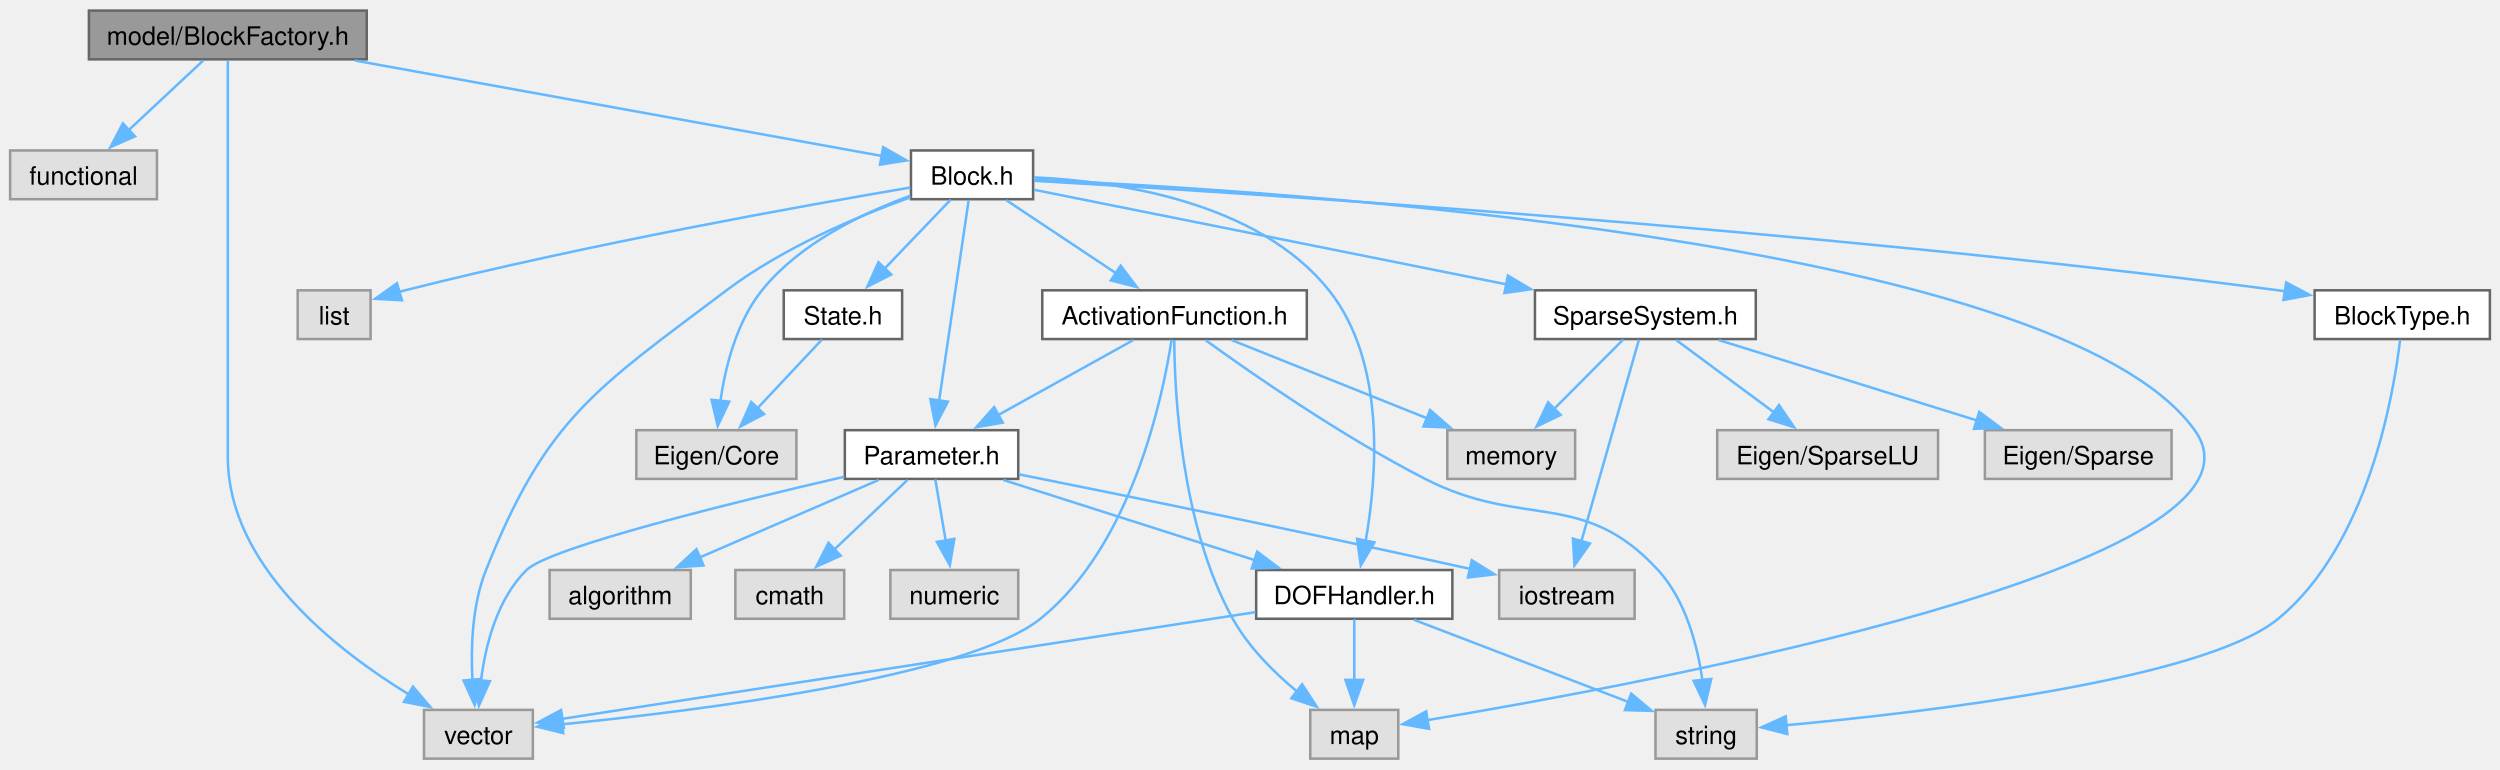
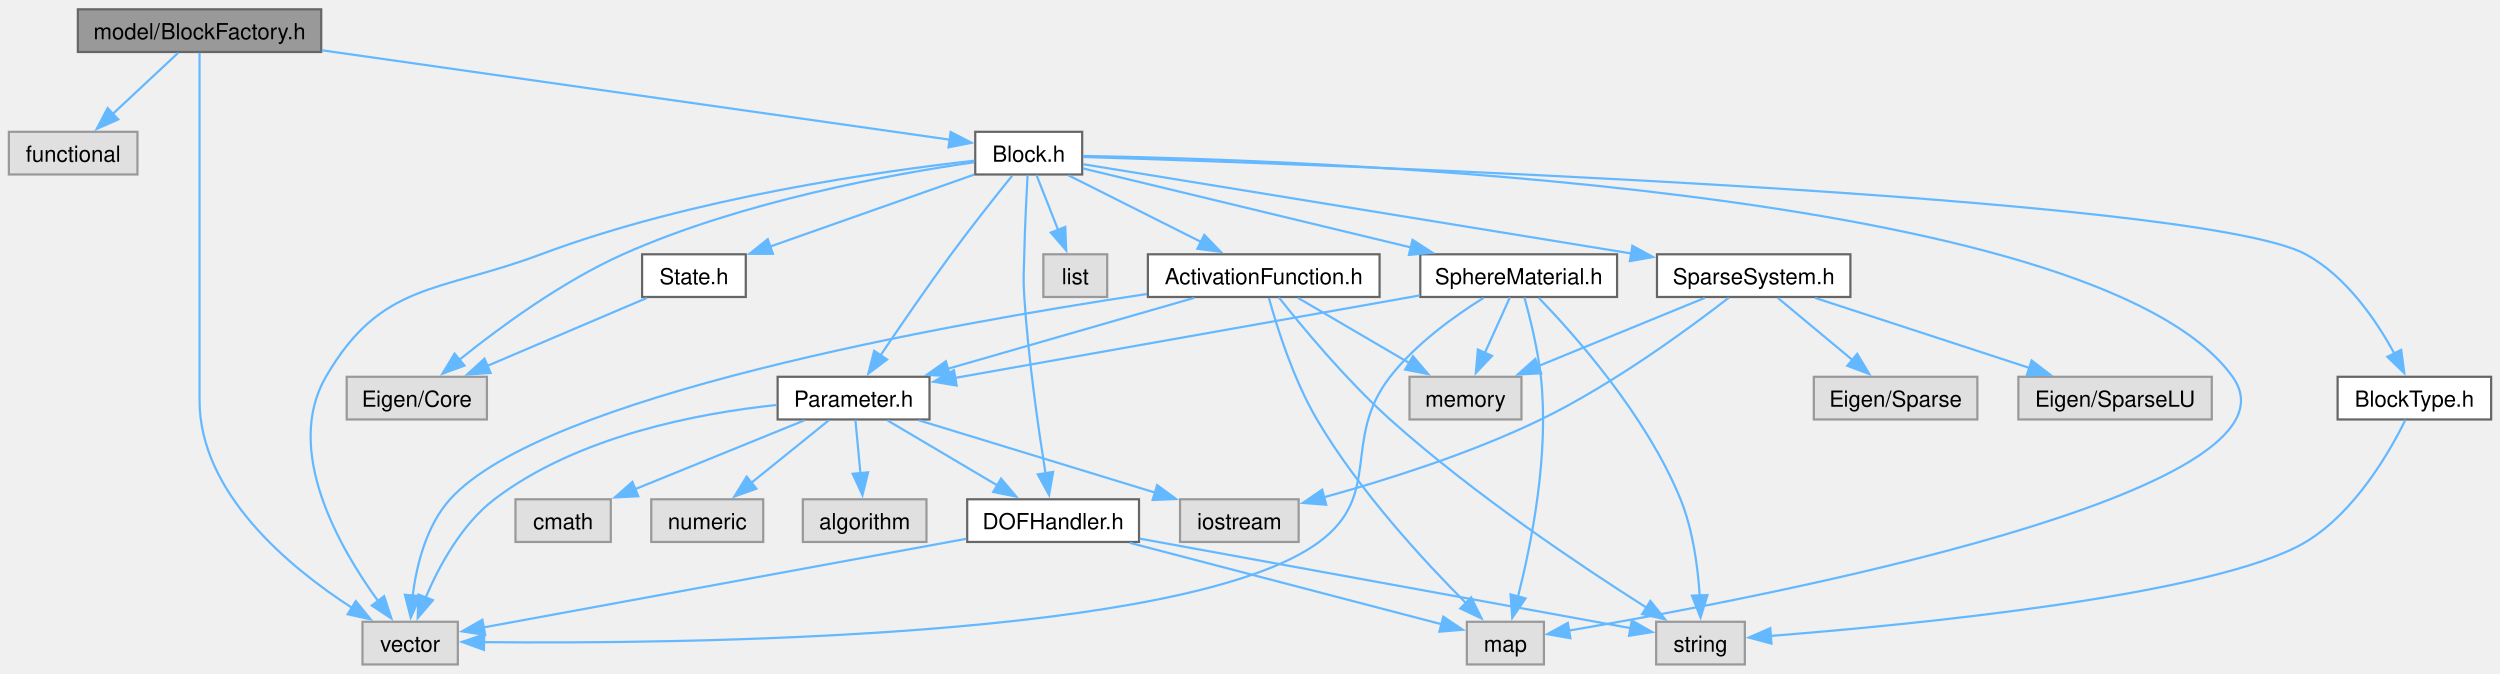
- <svg xmlns="http://www.w3.org/2000/svg" xmlns:xlink="http://www.w3.org/1999/xlink" width="988pt" height="304pt" viewBox="0.00 0.00 987.62 303.50">
+ <svg xmlns="http://www.w3.org/2000/svg" xmlns:xlink="http://www.w3.org/1999/xlink" width="1128pt" height="304pt" viewBox="0.00 0.00 1127.62 303.50">
  <g id="graph0" class="graph" transform="scale(1 1) rotate(0) translate(4 299.5)">
    <g id="Node000001" class="node">
      <g id="a_Node000001">
        <a xlink:title="Define the block factory functional.">
          <polygon fill="#999999" stroke="#666666" points="140.88,-295.5 31.12,-295.5 31.12,-276.25 140.88,-276.25 140.88,-295.5" />
          <text text-anchor="middle" x="86" y="-282" font-family="Helvetica,sans-Serif" font-size="10.00">model/BlockFactory.h</text>
        </a>
      </g>
    </g>
    <g id="Node000002" class="node">
      <g id="a_Node000002">
        <a xlink:title=" ">
          <polygon fill="#e0e0e0" stroke="#999999" points="58,-240.25 0,-240.25 0,-221 58,-221 58,-240.25" />
          <text text-anchor="middle" x="29" y="-226.75" font-family="Helvetica,sans-Serif" font-size="10.00">functional</text>
        </a>
      </g>
    </g>
    <g id="edge1_Node000001_Node000002" class="edge">
      <g id="a_edge1_Node000001_Node000002">
        <a xlink:title=" ">
          <path fill="none" stroke="#63b8ff" d="M76.33,-275.84C68.26,-268.3 56.53,-257.35 46.78,-248.23" />
          <polygon fill="#63b8ff" stroke="#63b8ff" points="49.33,-245.83 39.63,-241.56 44.55,-250.94 49.33,-245.83" />
        </a>
      </g>
    </g>
    <g id="Node000003" class="node">
      <g id="a_Node000003">
        <a xlink:title=" ">
-           <polygon fill="#e0e0e0" stroke="#999999" points="206.5,-19.25 163.5,-19.25 163.5,0 206.5,0 206.5,-19.25" />
-           <text text-anchor="middle" x="185" y="-5.75" font-family="Helvetica,sans-Serif" font-size="10.00">vector</text>
+           <polygon fill="#e0e0e0" stroke="#999999" points="202.5,-19.25 159.5,-19.25 159.5,0 202.5,0 202.5,-19.25" />
+           <text text-anchor="middle" x="181" y="-5.75" font-family="Helvetica,sans-Serif" font-size="10.00">vector</text>
        </a>
      </g>
    </g>
    <g id="edge2_Node000001_Node000003" class="edge">
      <g id="a_edge2_Node000001_Node000003">
        <a xlink:title=" ">
-           <path fill="none" stroke="#63b8ff" d="M86,-275.87C86,-257.28 86,-213.3 86,-176.38 86,-176.38 86,-176.38 86,-119.12 86,-76.47 128.27,-43.23 157.57,-25.32" />
-           <polygon fill="#63b8ff" stroke="#63b8ff" points="159.13,-28.46 165.99,-20.39 155.59,-22.42 159.13,-28.46" />
+           <path fill="none" stroke="#63b8ff" d="M86,-275.87C86,-257.28 86,-213.3 86,-176.38 86,-176.38 86,-176.38 86,-119.12 86,-77.2 126.64,-43.71 154.76,-25.54" />
+           <polygon fill="#63b8ff" stroke="#63b8ff" points="156.49,-28.59 163.16,-20.36 152.82,-22.63 156.49,-28.59" />
        </a>
      </g>
    </g>
    <g id="Node000004" class="node">
      <g id="a_Node000004">
        <a xlink:href="_block_8h.html" target="_top" xlink:title="model::Block source file">
-           <polygon fill="white" stroke="#666666" points="404.12,-240.25 355.88,-240.25 355.88,-221 404.12,-221 404.12,-240.25" />
-           <text text-anchor="middle" x="380" y="-226.75" font-family="Helvetica,sans-Serif" font-size="10.00">Block.h</text>
+           <polygon fill="white" stroke="#666666" points="484.12,-240.25 435.88,-240.25 435.88,-221 484.12,-221 484.12,-240.25" />
+           <text text-anchor="middle" x="460" y="-226.75" font-family="Helvetica,sans-Serif" font-size="10.00">Block.h</text>
        </a>
      </g>
    </g>
    <g id="edge3_Node000001_Node000004" class="edge">
      <g id="a_edge3_Node000001_Node000004">
        <a xlink:title=" ">
-           <path fill="none" stroke="#63b8ff" d="M136.21,-275.78C195.39,-265.06 292.27,-247.52 344.29,-238.09" />
-           <polygon fill="#63b8ff" stroke="#63b8ff" points="344.89,-241.54 354.11,-236.31 343.64,-234.65 344.89,-241.54" />
+           <path fill="none" stroke="#63b8ff" d="M141.18,-277.02C219.04,-265.93 358.91,-246.02 424.38,-236.7" />
+           <polygon fill="#63b8ff" stroke="#63b8ff" points="424.8,-240.17 434.21,-235.3 423.82,-233.24 424.8,-240.17" />
        </a>
      </g>
    </g>
    <g id="edge7_Node000004_Node000003" class="edge">
      <g id="a_edge7_Node000004_Node000003">
        <a xlink:title=" ">
-           <path fill="none" stroke="#63b8ff" d="M355.71,-221.77C335.08,-214.35 305.35,-201.85 283,-185 231.28,-146.01 211.93,-134.68 188,-74.5 182.52,-60.73 181.94,-43.95 182.64,-31.05" />
-           <polygon fill="#63b8ff" stroke="#63b8ff" points="186.12,-31.46 183.5,-21.19 179.14,-30.85 186.12,-31.46" />
+           <path fill="none" stroke="#63b8ff" d="M435.54,-227.23C394.17,-222.61 308.23,-210.6 240,-185 193.55,-167.57 167.93,-172.64 143,-129.75 123.81,-96.74 148.93,-52.86 166.52,-28.63" />
+           <polygon fill="#63b8ff" stroke="#63b8ff" points="169.26,-30.81 172.54,-20.74 163.69,-26.57 169.26,-30.81" />
        </a>
      </g>
    </g>
    <g id="Node000005" class="node">
      <g id="a_Node000005">
        <a xlink:title=" ">
-           <polygon fill="#e0e0e0" stroke="#999999" points="310.62,-129.75 247.38,-129.75 247.38,-110.5 310.62,-110.5 310.62,-129.75" />
-           <text text-anchor="middle" x="279" y="-116.25" font-family="Helvetica,sans-Serif" font-size="10.00">Eigen/Core</text>
+           <polygon fill="#e0e0e0" stroke="#999999" points="215.62,-129.75 152.38,-129.75 152.38,-110.5 215.62,-110.5 215.62,-129.75" />
+           <text text-anchor="middle" x="184" y="-116.25" font-family="Helvetica,sans-Serif" font-size="10.00">Eigen/Core</text>
        </a>
      </g>
    </g>
    <g id="edge4_Node000004_Node000005" class="edge">
      <g id="a_edge4_Node000004_Node000005">
        <a xlink:title=" ">
-           <path fill="none" stroke="#63b8ff" d="M355.48,-222.31C336.84,-215.53 311.95,-203.63 297,-185 286.95,-172.48 282.51,-154.66 280.55,-141.03" />
-           <polygon fill="#63b8ff" stroke="#63b8ff" points="284.07,-141.02 279.52,-131.46 277.11,-141.77 284.07,-141.02" />
+           <path fill="none" stroke="#63b8ff" d="M435.4,-226.51C399.38,-221.33 330.74,-209.03 277,-185 249.39,-172.65 221.25,-151.96 203.27,-137.49" />
+           <polygon fill="#63b8ff" stroke="#63b8ff" points="205.5,-134.79 195.56,-131.14 201.05,-140.2 205.5,-134.79" />
        </a>
      </g>
    </g>
    <g id="Node000006" class="node">
      <g id="a_Node000006">
        <a xlink:title=" ">
-           <polygon fill="#e0e0e0" stroke="#999999" points="142.4,-185 113.6,-185 113.6,-165.75 142.4,-165.75 142.4,-185" />
-           <text text-anchor="middle" x="128" y="-171.5" font-family="Helvetica,sans-Serif" font-size="10.00">list</text>
+           <polygon fill="#e0e0e0" stroke="#999999" points="495.4,-185 466.6,-185 466.6,-165.75 495.4,-165.75 495.4,-185" />
+           <text text-anchor="middle" x="481" y="-171.5" font-family="Helvetica,sans-Serif" font-size="10.00">list</text>
        </a>
      </g>
    </g>
    <g id="edge5_Node000004_Node000006" class="edge">
      <g id="a_edge5_Node000004_Node000006">
        <a xlink:title=" ">
-           <path fill="none" stroke="#63b8ff" d="M355.62,-225.61C314.27,-218.61 227.89,-203.18 156,-185 155.19,-184.79 154.36,-184.58 153.53,-184.36" />
-           <polygon fill="#63b8ff" stroke="#63b8ff" points="154.78,-181.07 144.2,-181.65 152.82,-187.8 154.78,-181.07" />
+           <path fill="none" stroke="#63b8ff" d="M463.47,-220.83C466.13,-214.09 469.9,-204.52 473.26,-195.99" />
+           <polygon fill="#63b8ff" stroke="#63b8ff" points="476.49,-197.35 476.9,-186.77 469.98,-194.79 476.49,-197.35" />
        </a>
      </g>
    </g>
    <g id="Node000007" class="node">
      <g id="a_Node000007">
        <a xlink:title=" ">
-           <polygon fill="#e0e0e0" stroke="#999999" points="548.38,-19.25 513.62,-19.25 513.62,0 548.38,0 548.38,-19.25" />
-           <text text-anchor="middle" x="531" y="-5.75" font-family="Helvetica,sans-Serif" font-size="10.00">map</text>
+           <polygon fill="#e0e0e0" stroke="#999999" points="692.38,-19.25 657.62,-19.25 657.62,0 692.38,0 692.38,-19.25" />
+           <text text-anchor="middle" x="675" y="-5.75" font-family="Helvetica,sans-Serif" font-size="10.00">map</text>
        </a>
      </g>
    </g>
    <g id="edge6_Node000004_Node000007" class="edge">
      <g id="a_edge6_Node000004_Node000007">
        <a xlink:title=" ">
-           <path fill="none" stroke="#63b8ff" d="M404.54,-228.71C495.15,-224.77 808.42,-205.73 863,-129.75 900.96,-76.91 647.13,-29.71 559.78,-15.2" />
-           <polygon fill="#63b8ff" stroke="#63b8ff" points="560.54,-11.77 550.1,-13.61 559.41,-18.68 560.54,-11.77" />
+           <path fill="none" stroke="#63b8ff" d="M484.54,-229.36C582.27,-227.69 941.36,-215.73 1003,-129.75 1040.47,-77.49 790.25,-29.99 703.7,-15.29" />
+           <polygon fill="#63b8ff" stroke="#63b8ff" points="704.33,-11.84 693.89,-13.65 703.18,-18.75 704.33,-11.84" />
        </a>
      </g>
    </g>
    <g id="Node000008" class="node">
      <g id="a_Node000008">
        <a xlink:href="_activation_function_8h.html" target="_top" xlink:title="Activation function classes for cardiac chamber models.">
-           <polygon fill="white" stroke="#666666" points="512.25,-185 407.75,-185 407.75,-165.75 512.25,-165.75 512.25,-185" />
-           <text text-anchor="middle" x="460" y="-171.5" font-family="Helvetica,sans-Serif" font-size="10.00">ActivationFunction.h</text>
+           <polygon fill="white" stroke="#666666" points="618.25,-185 513.75,-185 513.75,-165.75 618.25,-165.75 618.25,-185" />
+           <text text-anchor="middle" x="566" y="-171.5" font-family="Helvetica,sans-Serif" font-size="10.00">ActivationFunction.h</text>
        </a>
      </g>
    </g>
    <g id="edge8_Node000004_Node000008" class="edge">
      <g id="a_edge8_Node000004_Node000008">
        <a xlink:title=" ">
-           <path fill="none" stroke="#63b8ff" d="M393.57,-220.59C405.41,-212.71 422.84,-201.11 436.87,-191.77" />
-           <polygon fill="#63b8ff" stroke="#63b8ff" points="438.72,-194.75 445.1,-186.29 434.84,-188.92 438.72,-194.75" />
+           <path fill="none" stroke="#63b8ff" d="M477.98,-220.59C494.35,-212.37 518.79,-200.09 537.76,-190.56" />
+           <polygon fill="#63b8ff" stroke="#63b8ff" points="539.21,-193.75 546.58,-186.13 536.07,-187.49 539.21,-193.75" />
        </a>
      </g>
    </g>
    <g id="Node000011" class="node">
      <g id="a_Node000011">
        <a xlink:href="_parameter_8h.html" target="_top" xlink:title="model::Parameter source file">
-           <polygon fill="white" stroke="#666666" points="398.25,-129.75 329.75,-129.75 329.75,-110.5 398.25,-110.5 398.25,-129.75" />
-           <text text-anchor="middle" x="364" y="-116.25" font-family="Helvetica,sans-Serif" font-size="10.00">Parameter.h</text>
-         </a>
-       </g>
-     </g>
-     <g id="edge26_Node000004_Node000011" class="edge">
-       <g id="a_edge26_Node000004_Node000011">
-         <a xlink:title=" ">
-           <path fill="none" stroke="#63b8ff" d="M378.69,-220.75C376.15,-203.5 370.48,-165.08 366.98,-141.31" />
-           <polygon fill="#63b8ff" stroke="#63b8ff" points="370.47,-141.01 365.55,-131.62 363.54,-142.03 370.47,-141.01" />
+           <polygon fill="white" stroke="#666666" points="415.25,-129.75 346.75,-129.75 346.75,-110.5 415.25,-110.5 415.25,-129.75" />
+           <text text-anchor="middle" x="381" y="-116.25" font-family="Helvetica,sans-Serif" font-size="10.00">Parameter.h</text>
+         </a>
+       </g>
+     </g>
+     <g id="edge32_Node000004_Node000011" class="edge">
+       <g id="a_edge32_Node000004_Node000011">
+         <a xlink:title=" ">
+           <path fill="none" stroke="#63b8ff" d="M452.59,-220.52C445.39,-211.59 434.22,-197.53 425,-185 413.91,-169.91 401.88,-152.37 393.21,-139.49" />
+           <polygon fill="#63b8ff" stroke="#63b8ff" points="396.12,-137.55 387.65,-131.18 390.3,-141.44 396.12,-137.55" />
        </a>
      </g>
    </g>
    <g id="Node000016" class="node">
      <g id="a_Node000016">
        <a xlink:href="_d_o_f_handler_8h.html" target="_top" xlink:title="model::DOFHandler source file">
-           <polygon fill="white" stroke="#666666" points="569.75,-74.5 492.25,-74.5 492.25,-55.25 569.75,-55.25 569.75,-74.5" />
-           <text text-anchor="middle" x="531" y="-61" font-family="Helvetica,sans-Serif" font-size="10.00">DOFHandler.h</text>
-         </a>
-       </g>
-     </g>
-     <g id="edge25_Node000004_Node000016" class="edge">
-       <g id="a_edge25_Node000004_Node000016">
-         <a xlink:title=" ">
-           <path fill="none" stroke="#63b8ff" d="M404.44,-229.62C436.73,-228.16 492.8,-220.31 521,-185 543.6,-156.71 540.04,-111.66 535.48,-85.83" />
-           <polygon fill="#63b8ff" stroke="#63b8ff" points="538.97,-85.44 533.57,-76.33 532.11,-86.82 538.97,-85.44" />
+           <polygon fill="white" stroke="#666666" points="509.75,-74.5 432.25,-74.5 432.25,-55.25 509.75,-55.25 509.75,-74.5" />
+           <text text-anchor="middle" x="471" y="-61" font-family="Helvetica,sans-Serif" font-size="10.00">DOFHandler.h</text>
+         </a>
+       </g>
+     </g>
+     <g id="edge31_Node000004_Node000016" class="edge">
+       <g id="a_edge31_Node000004_Node000016">
+         <a xlink:title=" ">
+           <path fill="none" stroke="#63b8ff" d="M459.48,-220.74C458.99,-211.74 458.28,-197.41 458,-185 457.81,-176.45 457.45,-174.29 458,-165.75 459.8,-137.99 464.38,-106.17 467.59,-86.05" />
+           <polygon fill="#63b8ff" stroke="#63b8ff" points="471.01,-86.85 469.18,-76.42 464.1,-85.72 471.01,-86.85" />
        </a>
      </g>
    </g>
    <g id="Node000017" class="node">
      <g id="a_Node000017">
        <a xlink:href="_block_type_8h.html" target="_top" xlink:title="Specifies the types of blocks and their parameters.">
-           <polygon fill="white" stroke="#666666" points="979.62,-185 910.38,-185 910.38,-165.75 979.62,-165.75 979.62,-185" />
-           <text text-anchor="middle" x="945" y="-171.5" font-family="Helvetica,sans-Serif" font-size="10.00">BlockType.h</text>
+           <polygon fill="white" stroke="#666666" points="1119.62,-129.75 1050.38,-129.75 1050.38,-110.5 1119.62,-110.5 1119.62,-129.75" />
+           <text text-anchor="middle" x="1085" y="-116.25" font-family="Helvetica,sans-Serif" font-size="10.00">BlockType.h</text>
        </a>
      </g>
    </g>
    <g id="edge23_Node000004_Node000017" class="edge">
      <g id="a_edge23_Node000004_Node000017">
        <a xlink:title=" ">
-           <path fill="none" stroke="#63b8ff" d="M404.52,-228.27C478.79,-224.01 707.66,-209.67 896,-185 896.99,-184.87 898,-184.73 899.01,-184.59" />
-           <polygon fill="#63b8ff" stroke="#63b8ff" points="899.14,-188.11 908.5,-183.15 898.08,-181.19 899.14,-188.11" />
+           <path fill="none" stroke="#63b8ff" d="M484.49,-228.9C588.05,-225.67 986.95,-211.59 1036,-185 1054.21,-175.13 1067.76,-155.27 1075.94,-140.31" />
+           <polygon fill="#63b8ff" stroke="#63b8ff" points="1079.05,-141.91 1080.45,-131.41 1072.81,-138.75 1079.05,-141.91" />
        </a>
      </g>
    </g>
    <g id="Node000018" class="node">
      <g id="a_Node000018">
+         <a xlink:href="_sphere_material_8h.html" target="_top" xlink:title="Material models for the ChamberSphere block.">
+           <polygon fill="white" stroke="#666666" points="725.38,-185 636.62,-185 636.62,-165.75 725.38,-165.75 725.38,-185" />
+           <text text-anchor="middle" x="681" y="-171.5" font-family="Helvetica,sans-Serif" font-size="10.00">SphereMaterial.h</text>
+         </a>
+       </g>
+     </g>
+     <g id="edge25_Node000004_Node000018" class="edge">
+       <g id="a_edge25_Node000004_Node000018">
+         <a xlink:title=" ">
+           <path fill="none" stroke="#63b8ff" d="M484.5,-223.72C520.03,-215.16 586.62,-199.12 632.36,-188.1" />
+           <polygon fill="#63b8ff" stroke="#63b8ff" points="633.13,-191.51 642.03,-185.76 631.49,-184.7 633.13,-191.51" />
+         </a>
+       </g>
+     </g>
+     <g id="Node000019" class="node">
+       <g id="a_Node000019">
        <a xlink:href="_sparse_system_8h.html" target="_top" xlink:title="SparseSystem source file.">
-           <polygon fill="white" stroke="#666666" points="689.62,-185 602.38,-185 602.38,-165.75 689.62,-165.75 689.62,-185" />
-           <text text-anchor="middle" x="646" y="-171.5" font-family="Helvetica,sans-Serif" font-size="10.00">SparseSystem.h</text>
-         </a>
-       </g>
-     </g>
-     <g id="edge27_Node000004_Node000018" class="edge">
-       <g id="a_edge27_Node000004_Node000018">
-         <a xlink:title=" ">
-           <path fill="none" stroke="#63b8ff" d="M404.55,-224.71C446.75,-216.26 534.03,-198.79 591.27,-187.33" />
-           <polygon fill="#63b8ff" stroke="#63b8ff" points="591.7,-190.82 600.81,-185.42 590.32,-183.95 591.7,-190.82" />
+           <polygon fill="white" stroke="#666666" points="830.62,-185 743.38,-185 743.38,-165.75 830.62,-165.75 830.62,-185" />
+           <text text-anchor="middle" x="787" y="-171.5" font-family="Helvetica,sans-Serif" font-size="10.00">SparseSystem.h</text>
+         </a>
+       </g>
+     </g>
+     <g id="edge33_Node000004_Node000019" class="edge">
+       <g id="a_edge33_Node000004_Node000019">
+         <a xlink:title=" ">
+           <path fill="none" stroke="#63b8ff" d="M484.58,-225.62C536.81,-217.12 659.98,-197.06 731.98,-185.33" />
+           <polygon fill="#63b8ff" stroke="#63b8ff" points="732.28,-188.83 741.59,-183.77 731.15,-181.92 732.28,-188.83" />
+         </a>
+       </g>
+     </g>
+     <g id="Node000022" class="node">
+       <g id="a_Node000022">
+         <a xlink:href="_state_8h.html" target="_top" xlink:title="State source file.">
+           <polygon fill="white" stroke="#666666" points="332.38,-185 285.62,-185 285.62,-165.75 332.38,-165.75 332.38,-185" />
+           <text text-anchor="middle" x="309" y="-171.5" font-family="Helvetica,sans-Serif" font-size="10.00">State.h</text>
+         </a>
+       </g>
+     </g>
+     <g id="edge38_Node000004_Node000022" class="edge">
+       <g id="a_edge38_Node000004_Node000022">
+         <a xlink:title=" ">
+           <path fill="none" stroke="#63b8ff" d="M435.4,-220.95C410.32,-212.11 371.2,-198.31 343.13,-188.41" />
+           <polygon fill="#63b8ff" stroke="#63b8ff" points="344.61,-185.22 334.02,-185.2 342.29,-191.82 344.61,-185.22" />
+         </a>
+       </g>
+     </g>
+     <g id="edge12_Node000008_Node000003" class="edge">
+       <g id="a_edge12_Node000008_Node000003">
+         <a xlink:title=" ">
+           <path fill="none" stroke="#63b8ff" d="M513.41,-167.12C422.34,-153.46 240.94,-121.03 199,-74.5 188.25,-62.58 183.87,-44.71 182.11,-30.9" />
+           <polygon fill="#63b8ff" stroke="#63b8ff" points="185.62,-30.81 181.26,-21.15 178.64,-31.42 185.62,-30.81" />
+         </a>
+       </g>
+     </g>
+     <g id="edge9_Node000008_Node000007" class="edge">
+       <g id="a_edge9_Node000008_Node000007">
+         <a xlink:title=" ">
+           <path fill="none" stroke="#63b8ff" d="M568.35,-165.26C571.88,-152.45 579.3,-128.67 590,-110.5 608.95,-78.32 638.51,-46.38 657.31,-27.58" />
+           <polygon fill="#63b8ff" stroke="#63b8ff" points="659.58,-30.25 664.26,-20.74 654.68,-25.26 659.58,-30.25" />
+         </a>
+       </g>
+     </g>
+     <g id="Node000009" class="node">
+       <g id="a_Node000009">
+         <a xlink:title=" ">
+           <polygon fill="#e0e0e0" stroke="#999999" points="682.25,-129.75 631.75,-129.75 631.75,-110.5 682.25,-110.5 682.25,-129.75" />
+           <text text-anchor="middle" x="657" y="-116.25" font-family="Helvetica,sans-Serif" font-size="10.00">memory</text>
+         </a>
+       </g>
+     </g>
+     <g id="edge10_Node000008_Node000009" class="edge">
+       <g id="a_edge10_Node000008_Node000009">
+         <a xlink:title=" ">
+           <path fill="none" stroke="#63b8ff" d="M581.44,-165.34C595.16,-157.31 615.5,-145.41 631.62,-135.98" />
+           <polygon fill="#63b8ff" stroke="#63b8ff" points="633.32,-139.04 640.18,-130.97 629.78,-133 633.32,-139.04" />
+         </a>
+       </g>
+     </g>
+     <g id="Node000010" class="node">
+       <g id="a_Node000010">
+         <a xlink:title=" ">
+           <polygon fill="#e0e0e0" stroke="#999999" points="783,-19.25 743,-19.25 743,0 783,0 783,-19.25" />
+           <text text-anchor="middle" x="763" y="-5.75" font-family="Helvetica,sans-Serif" font-size="10.00">string</text>
+         </a>
+       </g>
+     </g>
+     <g id="edge11_Node000008_Node000010" class="edge">
+       <g id="a_edge11_Node000008_Node000010">
+         <a xlink:title=" ">
+           <path fill="none" stroke="#63b8ff" d="M572.82,-165.55C582.99,-152.68 603.08,-128.36 623,-110.5 660.62,-76.77 709.67,-43.99 738.61,-25.65" />
+           <polygon fill="#63b8ff" stroke="#63b8ff" points="740.41,-28.65 747.02,-20.37 736.69,-22.72 740.41,-28.65" />
+         </a>
+       </g>
+     </g>
+     <g id="edge13_Node000008_Node000011" class="edge">
+       <g id="a_edge13_Node000008_Node000011">
+         <a xlink:title=" ">
+           <path fill="none" stroke="#63b8ff" d="M534.62,-165.34C504.05,-156.54 457.38,-143.11 423.49,-133.36" />
+           <polygon fill="#63b8ff" stroke="#63b8ff" points="424.57,-130.02 413.99,-130.62 422.63,-136.75 424.57,-130.02" />
+         </a>
+       </g>
+     </g>
+     <g id="edge18_Node000011_Node000003" class="edge">
+       <g id="a_edge18_Node000011_Node000003">
+         <a xlink:title=" ">
+           <path fill="none" stroke="#63b8ff" d="M346.39,-117.05C311.13,-113.35 256.46,-103.07 219,-74.5 204.25,-63.25 194.08,-44.5 188,-30.21" />
+           <polygon fill="#63b8ff" stroke="#63b8ff" points="191.28,-28.99 184.4,-20.94 184.76,-31.52 191.28,-28.99" />
+         </a>
+       </g>
+     </g>
+     <g id="Node000012" class="node">
+       <g id="a_Node000012">
+         <a xlink:title=" ">
+           <polygon fill="#e0e0e0" stroke="#999999" points="413.88,-74.5 358.12,-74.5 358.12,-55.25 413.88,-55.25 413.88,-74.5" />
+           <text text-anchor="middle" x="386" y="-61" font-family="Helvetica,sans-Serif" font-size="10.00">algorithm</text>
+         </a>
+       </g>
+     </g>
+     <g id="edge14_Node000011_Node000012" class="edge">
+       <g id="a_edge14_Node000011_Node000012">
+         <a xlink:title=" ">
+           <path fill="none" stroke="#63b8ff" d="M381.83,-110.33C382.44,-103.74 383.32,-94.46 384.1,-86.07" />
+           <polygon fill="#63b8ff" stroke="#63b8ff" points="387.56,-86.65 385.01,-76.37 380.6,-86 387.56,-86.65" />
+         </a>
+       </g>
+     </g>
+     <g id="Node000013" class="node">
+       <g id="a_Node000013">
+         <a xlink:title=" ">
+           <polygon fill="#e0e0e0" stroke="#999999" points="271.5,-74.5 228.5,-74.5 228.5,-55.25 271.5,-55.25 271.5,-74.5" />
+           <text text-anchor="middle" x="250" y="-61" font-family="Helvetica,sans-Serif" font-size="10.00">cmath</text>
+         </a>
+       </g>
+     </g>
+     <g id="edge15_Node000011_Node000013" class="edge">
+       <g id="a_edge15_Node000011_Node000013">
+         <a xlink:title=" ">
+           <path fill="none" stroke="#63b8ff" d="M358.78,-110.09C337.86,-101.59 306.27,-88.75 282.52,-79.09" />
+           <polygon fill="#63b8ff" stroke="#63b8ff" points="283.88,-75.87 273.3,-75.34 281.24,-82.35 283.88,-75.87" />
+         </a>
+       </g>
+     </g>
+     <g id="Node000014" class="node">
+       <g id="a_Node000014">
+         <a xlink:title=" ">
+           <polygon fill="#e0e0e0" stroke="#999999" points="581.75,-74.5 528.25,-74.5 528.25,-55.25 581.75,-55.25 581.75,-74.5" />
+           <text text-anchor="middle" x="555" y="-61" font-family="Helvetica,sans-Serif" font-size="10.00">iostream</text>
+         </a>
+       </g>
+     </g>
+     <g id="edge16_Node000011_Node000014" class="edge">
+       <g id="a_edge16_Node000011_Node000014">
+         <a xlink:title=" ">
+           <path fill="none" stroke="#63b8ff" d="M410.52,-110.09C439.92,-101.09 485.18,-87.24 517.19,-77.45" />
+           <polygon fill="#63b8ff" stroke="#63b8ff" points="517.93,-80.88 526.47,-74.61 515.88,-74.19 517.93,-80.88" />
+         </a>
+       </g>
+     </g>
+     <g id="Node000015" class="node">
+       <g id="a_Node000015">
+         <a xlink:title=" ">
+           <polygon fill="#e0e0e0" stroke="#999999" points="340.25,-74.5 289.75,-74.5 289.75,-55.25 340.25,-55.25 340.25,-74.5" />
+           <text text-anchor="middle" x="315" y="-61" font-family="Helvetica,sans-Serif" font-size="10.00">numeric</text>
+         </a>
+       </g>
+     </g>
+     <g id="edge17_Node000011_Node000015" class="edge">
+       <g id="a_edge17_Node000011_Node000015">
+         <a xlink:title=" ">
+           <path fill="none" stroke="#63b8ff" d="M369.8,-110.09C360.26,-102.4 346.33,-91.15 334.89,-81.93" />
+           <polygon fill="#63b8ff" stroke="#63b8ff" points="337.19,-79.28 327.21,-75.73 332.79,-84.73 337.19,-79.28" />
+         </a>
+       </g>
+     </g>
+     <g id="edge19_Node000011_Node000016" class="edge">
+       <g id="a_edge19_Node000011_Node000016">
+         <a xlink:title=" ">
+           <path fill="none" stroke="#63b8ff" d="M396.27,-110.09C409.84,-102.06 429.95,-90.16 445.9,-80.73" />
+           <polygon fill="#63b8ff" stroke="#63b8ff" points="447.53,-83.83 454.36,-75.72 443.97,-77.8 447.53,-83.83" />
+         </a>
+       </g>
+     </g>
+     <g id="edge22_Node000016_Node000003" class="edge">
+       <g id="a_edge22_Node000016_Node000003">
+         <a xlink:title=" ">
+           <path fill="none" stroke="#63b8ff" d="M431.89,-56.69C374.4,-46.14 268.07,-26.61 214.17,-16.72" />
+           <polygon fill="#63b8ff" stroke="#63b8ff" points="214.84,-13.28 204.37,-14.92 213.58,-20.17 214.84,-13.28" />
+         </a>
+       </g>
+     </g>
+     <g id="edge20_Node000016_Node000007" class="edge">
+       <g id="a_edge20_Node000016_Node000007">
+         <a xlink:title=" ">
+           <path fill="none" stroke="#63b8ff" d="M505.61,-54.84C545.2,-44.51 609.32,-27.77 646.27,-18.12" />
+           <polygon fill="#63b8ff" stroke="#63b8ff" points="646.99,-21.55 655.78,-15.64 645.22,-14.78 646.99,-21.55" />
+         </a>
+       </g>
+     </g>
+     <g id="edge21_Node000016_Node000010" class="edge">
+       <g id="a_edge21_Node000016_Node000010">
+         <a xlink:title=" ">
+           <path fill="none" stroke="#63b8ff" d="M510.08,-56.75C568.59,-46.08 677.83,-26.16 731.54,-16.36" />
+           <polygon fill="#63b8ff" stroke="#63b8ff" points="732.03,-19.83 741.24,-14.59 730.77,-12.94 732.03,-19.83" />
+         </a>
+       </g>
+     </g>
+     <g id="edge24_Node000017_Node000010" class="edge">
+       <g id="a_edge24_Node000017_Node000010">
+         <a xlink:title=" ">
+           <path fill="none" stroke="#63b8ff" d="M1081.02,-110.4C1074.07,-96.27 1058.31,-68.6 1036,-55.25 995.64,-31.1 857.22,-17.78 794.42,-12.86" />
+           <polygon fill="#63b8ff" stroke="#63b8ff" points="795.02,-9.39 784.78,-12.12 794.49,-16.37 795.02,-9.39" />
+         </a>
+       </g>
+     </g>
+     <g id="edge29_Node000018_Node000003" class="edge">
+       <g id="a_edge29_Node000018_Node000003">
+         <a xlink:title=" ">
+           <path fill="none" stroke="#63b8ff" d="M665.16,-165.34C652.35,-157.37 634.61,-144.7 623,-129.75 600.9,-101.29 619.97,-76.68 591,-55.25 531.54,-11.28 301.1,-9.21 214.31,-10.06" />
+           <polygon fill="#63b8ff" stroke="#63b8ff" points="214.29,-6.56 204.33,-10.17 214.37,-13.55 214.29,-6.56" />
+         </a>
+       </g>
+     </g>
+     <g id="edge26_Node000018_Node000007" class="edge">
+       <g id="a_edge26_Node000018_Node000007">
+         <a xlink:title=" ">
+           <path fill="none" stroke="#63b8ff" d="M683.57,-165.58C686.05,-156.65 689.6,-142.38 691,-129.75 694.87,-94.76 686.69,-54.16 680.67,-30.54" />
+           <polygon fill="#63b8ff" stroke="#63b8ff" points="684.09,-29.78 678.1,-21.03 677.33,-31.6 684.09,-29.78" />
+         </a>
+       </g>
+     </g>
+     <g id="edge27_Node000018_Node000009" class="edge">
+       <g id="a_edge27_Node000018_Node000009">
+         <a xlink:title=" ">
+           <path fill="none" stroke="#63b8ff" d="M677.04,-165.58C673.96,-158.76 669.59,-149.06 665.71,-140.45" />
+           <polygon fill="#63b8ff" stroke="#63b8ff" points="668.97,-139.17 661.67,-131.49 662.59,-142.04 668.97,-139.17" />
+         </a>
+       </g>
+     </g>
+     <g id="edge28_Node000018_Node000010" class="edge">
+       <g id="a_edge28_Node000018_Node000010">
+         <a xlink:title=" ">
+           <path fill="none" stroke="#63b8ff" d="M689.99,-165.42C705.88,-149.01 738.65,-112.31 754,-74.5 759.62,-60.65 761.83,-43.87 762.65,-30.99" />
+           <polygon fill="#63b8ff" stroke="#63b8ff" points="766.14,-31.3 763.03,-21.17 759.15,-31.03 766.14,-31.3" />
+         </a>
+       </g>
+     </g>
+     <g id="edge30_Node000018_Node000011" class="edge">
+       <g id="a_edge30_Node000018_Node000011">
+         <a xlink:title=" ">
+           <path fill="none" stroke="#63b8ff" d="M636.41,-166.46C580.06,-156.46 483.59,-139.33 426.71,-129.24" />
+           <polygon fill="#63b8ff" stroke="#63b8ff" points="427.5,-125.82 417.04,-127.52 426.27,-132.72 427.5,-125.82" />
+         </a>
+       </g>
+     </g>
+     <g id="edge37_Node000019_Node000009" class="edge">
+       <g id="a_edge37_Node000019_Node000009">
+         <a xlink:title=" ">
+           <path fill="none" stroke="#63b8ff" d="M764.95,-165.34C744.31,-156.89 713.22,-144.15 689.7,-134.52" />
+           <polygon fill="#63b8ff" stroke="#63b8ff" points="691.14,-131.33 680.56,-130.78 688.49,-137.81 691.14,-131.33" />
+         </a>
+       </g>
+     </g>
+     <g id="edge36_Node000019_Node000014" class="edge">
+       <g id="a_edge36_Node000019_Node000014">
+         <a xlink:title=" ">
+           <path fill="none" stroke="#63b8ff" d="M775.79,-165.44C758.47,-151.99 723.77,-126.42 691,-110.5 659.27,-95.09 620.92,-83.05 593.04,-75.38" />
+           <polygon fill="#63b8ff" stroke="#63b8ff" points="594.18,-72.06 583.62,-72.85 592.37,-78.83 594.18,-72.06" />
+         </a>
+       </g>
+     </g>
+     <g id="Node000020" class="node">
+       <g id="a_Node000020">
+         <a xlink:title=" ">
+           <polygon fill="#e0e0e0" stroke="#999999" points="887.88,-129.75 814.12,-129.75 814.12,-110.5 887.88,-110.5 887.88,-129.75" />
+           <text text-anchor="middle" x="851" y="-116.25" font-family="Helvetica,sans-Serif" font-size="10.00">Eigen/Sparse</text>
+         </a>
+       </g>
+     </g>
+     <g id="edge34_Node000019_Node000020" class="edge">
+       <g id="a_edge34_Node000019_Node000020">
+         <a xlink:title=" ">
+           <path fill="none" stroke="#63b8ff" d="M797.86,-165.34C807.11,-157.65 820.62,-146.4 831.71,-137.18" />
+           <polygon fill="#63b8ff" stroke="#63b8ff" points="833.69,-140.08 839.14,-130.99 829.21,-134.7 833.69,-140.08" />
        </a>
      </g>
    </g>
    <g id="Node000021" class="node">
      <g id="a_Node000021">
-         <a xlink:href="_state_8h.html" target="_top" xlink:title="State source file.">
-           <polygon fill="white" stroke="#666666" points="352.38,-185 305.62,-185 305.62,-165.75 352.38,-165.75 352.38,-185" />
-           <text text-anchor="middle" x="329" y="-171.5" font-family="Helvetica,sans-Serif" font-size="10.00">State.h</text>
-         </a>
-       </g>
-     </g>
-     <g id="edge32_Node000004_Node000021" class="edge">
-       <g id="a_edge32_Node000004_Node000021">
-         <a xlink:title=" ">
-           <path fill="none" stroke="#63b8ff" d="M371.58,-220.83C364.46,-213.4 354.06,-202.54 345.31,-193.41" />
-           <polygon fill="#63b8ff" stroke="#63b8ff" points="348.1,-191.25 338.65,-186.45 343.04,-196.1 348.1,-191.25" />
-         </a>
-       </g>
-     </g>
-     <g id="edge12_Node000008_Node000003" class="edge">
-       <g id="a_edge12_Node000008_Node000003">
-         <a xlink:title=" ">
-           <path fill="none" stroke="#63b8ff" d="M458.84,-165.53C455.42,-143.2 443.22,-84.26 407,-55.25 378.26,-32.23 272.7,-19.01 218.15,-13.57" />
-           <polygon fill="#63b8ff" stroke="#63b8ff" points="218.49,-10.08 208.2,-12.61 217.82,-17.05 218.49,-10.08" />
-         </a>
-       </g>
-     </g>
-     <g id="edge9_Node000008_Node000007" class="edge">
-       <g id="a_edge9_Node000008_Node000007">
-         <a xlink:title=" ">
-           <path fill="none" stroke="#63b8ff" d="M459.89,-165.37C460,-144.6 462.47,-92.28 483,-55.25 489.21,-44.06 499.23,-34.08 508.51,-26.42" />
-           <polygon fill="#63b8ff" stroke="#63b8ff" points="510.41,-29.37 516.19,-20.49 506.13,-23.83 510.41,-29.37" />
-         </a>
-       </g>
-     </g>
-     <g id="Node000009" class="node">
-       <g id="a_Node000009">
-         <a xlink:title=" ">
-           <polygon fill="#e0e0e0" stroke="#999999" points="618.25,-129.75 567.75,-129.75 567.75,-110.5 618.25,-110.5 618.25,-129.75" />
-           <text text-anchor="middle" x="593" y="-116.25" font-family="Helvetica,sans-Serif" font-size="10.00">memory</text>
-         </a>
-       </g>
-     </g>
-     <g id="edge10_Node000008_Node000009" class="edge">
-       <g id="a_edge10_Node000008_Node000009">
-         <a xlink:title=" ">
-           <path fill="none" stroke="#63b8ff" d="M482.56,-165.34C503.77,-156.85 535.77,-144.04 559.88,-134.39" />
-           <polygon fill="#63b8ff" stroke="#63b8ff" points="560.94,-137.73 568.92,-130.77 558.34,-131.23 560.94,-137.73" />
-         </a>
-       </g>
-     </g>
-     <g id="Node000010" class="node">
-       <g id="a_Node000010">
-         <a xlink:title=" ">
-           <polygon fill="#e0e0e0" stroke="#999999" points="690,-19.25 650,-19.25 650,0 690,0 690,-19.25" />
-           <text text-anchor="middle" x="670" y="-5.75" font-family="Helvetica,sans-Serif" font-size="10.00">string</text>
-         </a>
-       </g>
-     </g>
-     <g id="edge11_Node000008_Node000010" class="edge">
-       <g id="a_edge11_Node000008_Node000010">
-         <a xlink:title=" ">
-           <path fill="none" stroke="#63b8ff" d="M472.33,-165.26C490.6,-152.04 526.22,-127.27 559,-110.5 598.09,-90.5 621.28,-106.82 651,-74.5 661.91,-62.63 666.57,-44.76 668.56,-30.94" />
-           <polygon fill="#63b8ff" stroke="#63b8ff" points="672.02,-31.48 669.57,-21.17 665.06,-30.76 672.02,-31.48" />
-         </a>
-       </g>
-     </g>
-     <g id="edge13_Node000008_Node000011" class="edge">
-       <g id="a_edge13_Node000008_Node000011">
-         <a xlink:title=" ">
-           <path fill="none" stroke="#63b8ff" d="M443.71,-165.34C429.1,-157.23 407.37,-145.18 390.29,-135.71" />
-           <polygon fill="#63b8ff" stroke="#63b8ff" points="392.13,-132.73 381.69,-130.94 388.74,-138.85 392.13,-132.73" />
-         </a>
-       </g>
-     </g>
-     <g id="edge18_Node000011_Node000003" class="edge">
-       <g id="a_edge18_Node000011_Node000003">
-         <a xlink:title=" ">
-           <path fill="none" stroke="#63b8ff" d="M329.54,-111.38C285.28,-101.15 213.05,-83.4 204,-74.5 192.38,-63.07 187.79,-44.88 186.02,-30.83" />
-           <polygon fill="#63b8ff" stroke="#63b8ff" points="189.51,-30.58 185.19,-20.91 182.54,-31.17 189.51,-30.58" />
-         </a>
-       </g>
-     </g>
-     <g id="Node000012" class="node">
-       <g id="a_Node000012">
-         <a xlink:title=" ">
-           <polygon fill="#e0e0e0" stroke="#999999" points="268.88,-74.5 213.12,-74.5 213.12,-55.25 268.88,-55.25 268.88,-74.5" />
-           <text text-anchor="middle" x="241" y="-61" font-family="Helvetica,sans-Serif" font-size="10.00">algorithm</text>
-         </a>
-       </g>
-     </g>
-     <g id="edge14_Node000011_Node000012" class="edge">
-       <g id="a_edge14_Node000011_Node000012">
-         <a xlink:title=" ">
-           <path fill="none" stroke="#63b8ff" d="M343.13,-110.09C323.7,-101.68 294.46,-89.02 272.24,-79.4" />
-           <polygon fill="#63b8ff" stroke="#63b8ff" points="273.92,-76.31 263.36,-75.55 271.14,-82.74 273.92,-76.31" />
-         </a>
-       </g>
-     </g>
-     <g id="Node000013" class="node">
-       <g id="a_Node000013">
-         <a xlink:title=" ">
-           <polygon fill="#e0e0e0" stroke="#999999" points="329.5,-74.5 286.5,-74.5 286.5,-55.25 329.5,-55.25 329.5,-74.5" />
-           <text text-anchor="middle" x="308" y="-61" font-family="Helvetica,sans-Serif" font-size="10.00">cmath</text>
-         </a>
-       </g>
-     </g>
-     <g id="edge15_Node000011_Node000013" class="edge">
-       <g id="a_edge15_Node000011_Node000013">
-         <a xlink:title=" ">
-           <path fill="none" stroke="#63b8ff" d="M354.5,-110.09C346.57,-102.55 335.05,-91.6 325.46,-82.48" />
-           <polygon fill="#63b8ff" stroke="#63b8ff" points="328.11,-80.17 318.46,-75.82 323.29,-85.24 328.11,-80.17" />
-         </a>
-       </g>
-     </g>
-     <g id="Node000014" class="node">
-       <g id="a_Node000014">
-         <a xlink:title=" ">
-           <polygon fill="#e0e0e0" stroke="#999999" points="641.75,-74.5 588.25,-74.5 588.25,-55.25 641.75,-55.25 641.75,-74.5" />
-           <text text-anchor="middle" x="615" y="-61" font-family="Helvetica,sans-Serif" font-size="10.00">iostream</text>
-         </a>
-       </g>
-     </g>
-     <g id="edge16_Node000011_Node000014" class="edge">
-       <g id="a_edge16_Node000011_Node000014">
-         <a xlink:title=" ">
-           <path fill="none" stroke="#63b8ff" d="M398.7,-112.26C439.1,-104.2 508.1,-90.19 576.86,-74.92" />
-           <polygon fill="#63b8ff" stroke="#63b8ff" points="577.42,-78.39 586.42,-72.79 575.89,-71.55 577.42,-78.39" />
-         </a>
-       </g>
-     </g>
-     <g id="Node000015" class="node">
-       <g id="a_Node000015">
-         <a xlink:title=" ">
-           <polygon fill="#e0e0e0" stroke="#999999" points="398.25,-74.5 347.75,-74.5 347.75,-55.25 398.25,-55.25 398.25,-74.5" />
-           <text text-anchor="middle" x="373" y="-61" font-family="Helvetica,sans-Serif" font-size="10.00">numeric</text>
-         </a>
-       </g>
-     </g>
-     <g id="edge17_Node000011_Node000015" class="edge">
-       <g id="a_edge17_Node000011_Node000015">
-         <a xlink:title=" ">
-           <path fill="none" stroke="#63b8ff" d="M365.49,-110.33C366.6,-103.74 368.17,-94.46 369.59,-86.07" />
-           <polygon fill="#63b8ff" stroke="#63b8ff" points="373.01,-86.8 371.23,-76.35 366.11,-85.63 373.01,-86.8" />
-         </a>
-       </g>
-     </g>
-     <g id="edge19_Node000011_Node000016" class="edge">
-       <g id="a_edge19_Node000011_Node000016">
-         <a xlink:title=" ">
-           <path fill="none" stroke="#63b8ff" d="M392.33,-110.09C419.68,-101.37 461.32,-88.09 491.84,-78.36" />
-           <polygon fill="#63b8ff" stroke="#63b8ff" points="492.63,-81.78 501.09,-75.41 490.5,-75.12 492.63,-81.78" />
-         </a>
-       </g>
-     </g>
-     <g id="edge22_Node000016_Node000003" class="edge">
-       <g id="a_edge22_Node000016_Node000003">
-         <a xlink:title=" ">
-           <path fill="none" stroke="#63b8ff" d="M491.98,-57.87C423.27,-47.29 281.89,-25.54 217.83,-15.68" />
-           <polygon fill="#63b8ff" stroke="#63b8ff" points="218.72,-12.27 208.3,-14.21 217.65,-19.19 218.72,-12.27" />
-         </a>
-       </g>
-     </g>
-     <g id="edge20_Node000016_Node000007" class="edge">
-       <g id="a_edge20_Node000016_Node000007">
-         <a xlink:title=" ">
-           <path fill="none" stroke="#63b8ff" d="M531,-55.08C531,-48.57 531,-39.42 531,-31.12" />
-           <polygon fill="#63b8ff" stroke="#63b8ff" points="534.5,-31.12 531,-21.12 527.5,-31.12 534.5,-31.12" />
-         </a>
-       </g>
-     </g>
-     <g id="edge21_Node000016_Node000010" class="edge">
-       <g id="a_edge21_Node000016_Node000010">
-         <a xlink:title=" ">
-           <path fill="none" stroke="#63b8ff" d="M554.58,-54.84C577.92,-45.9 613.78,-32.16 639.33,-22.37" />
-           <polygon fill="#63b8ff" stroke="#63b8ff" points="640.42,-25.7 648.51,-18.86 637.92,-19.17 640.42,-25.7" />
-         </a>
-       </g>
-     </g>
-     <g id="edge24_Node000017_Node000010" class="edge">
-       <g id="a_edge24_Node000017_Node000010">
-         <a xlink:title=" ">
-           <path fill="none" stroke="#63b8ff" d="M944.16,-165.54C941.53,-143.23 931.42,-84.35 896,-55.25 866.63,-31.12 756.31,-18.23 701.42,-13.18" />
-           <polygon fill="#63b8ff" stroke="#63b8ff" points="702.06,-9.72 691.79,-12.33 701.44,-16.7 702.06,-9.72" />
-         </a>
-       </g>
-     </g>
-     <g id="edge31_Node000018_Node000009" class="edge">
-       <g id="a_edge31_Node000018_Node000009">
-         <a xlink:title=" ">
-           <path fill="none" stroke="#63b8ff" d="M637.25,-165.58C629.85,-158.15 619.04,-147.29 609.95,-138.16" />
-           <polygon fill="#63b8ff" stroke="#63b8ff" points="612.54,-135.8 603.01,-131.18 607.58,-140.74 612.54,-135.8" />
-         </a>
-       </g>
-     </g>
-     <g id="edge30_Node000018_Node000014" class="edge">
-       <g id="a_edge30_Node000018_Node000014">
-         <a xlink:title=" ">
-           <path fill="none" stroke="#63b8ff" d="M643.46,-165.5C638.51,-148.17 627.46,-109.48 620.67,-85.74" />
-           <polygon fill="#63b8ff" stroke="#63b8ff" points="624.1,-84.99 617.99,-76.33 617.37,-86.91 624.1,-84.99" />
-         </a>
-       </g>
-     </g>
-     <g id="Node000019" class="node">
-       <g id="a_Node000019">
-         <a xlink:title=" ">
-           <polygon fill="#e0e0e0" stroke="#999999" points="853.88,-129.75 780.12,-129.75 780.12,-110.5 853.88,-110.5 853.88,-129.75" />
-           <text text-anchor="middle" x="817" y="-116.25" font-family="Helvetica,sans-Serif" font-size="10.00">Eigen/Sparse</text>
-         </a>
-       </g>
-     </g>
-     <g id="edge28_Node000018_Node000019" class="edge">
-       <g id="a_edge28_Node000018_Node000019">
-         <a xlink:title=" ">
-           <path fill="none" stroke="#63b8ff" d="M675.01,-165.34C703.01,-156.62 745.66,-143.34 776.9,-133.61" />
-           <polygon fill="#63b8ff" stroke="#63b8ff" points="777.9,-136.97 786.4,-130.65 775.82,-130.28 777.9,-136.97" />
-         </a>
-       </g>
-     </g>
-     <g id="Node000020" class="node">
-       <g id="a_Node000020">
-         <a xlink:title=" ">
-           <polygon fill="#e0e0e0" stroke="#999999" points="761.62,-129.75 674.38,-129.75 674.38,-110.5 761.62,-110.5 761.62,-129.75" />
-           <text text-anchor="middle" x="718" y="-116.25" font-family="Helvetica,sans-Serif" font-size="10.00">Eigen/SparseLU</text>
-         </a>
-       </g>
-     </g>
-     <g id="edge29_Node000018_Node000020" class="edge">
-       <g id="a_edge29_Node000018_Node000020">
-         <a xlink:title=" ">
-           <path fill="none" stroke="#63b8ff" d="M658.21,-165.34C668.83,-157.49 684.44,-145.95 697.04,-136.62" />
-           <polygon fill="#63b8ff" stroke="#63b8ff" points="698.79,-139.69 704.75,-130.92 694.63,-134.06 698.79,-139.69" />
-         </a>
-       </g>
-     </g>
-     <g id="edge33_Node000021_Node000005" class="edge">
-       <g id="a_edge33_Node000021_Node000005">
-         <a xlink:title=" ">
-           <path fill="none" stroke="#63b8ff" d="M320.74,-165.58C313.84,-158.23 303.78,-147.51 295.26,-138.44" />
-           <polygon fill="#63b8ff" stroke="#63b8ff" points="297.87,-136.11 288.47,-131.21 292.77,-140.9 297.87,-136.11" />
+         <a xlink:title=" ">
+           <polygon fill="#e0e0e0" stroke="#999999" points="993.62,-129.75 906.38,-129.75 906.38,-110.5 993.62,-110.5 993.62,-129.75" />
+           <text text-anchor="middle" x="950" y="-116.25" font-family="Helvetica,sans-Serif" font-size="10.00">Eigen/SparseLU</text>
+         </a>
+       </g>
+     </g>
+     <g id="edge35_Node000019_Node000021" class="edge">
+       <g id="a_edge35_Node000019_Node000021">
+         <a xlink:title=" ">
+           <path fill="none" stroke="#63b8ff" d="M814.65,-165.34C841.23,-156.66 881.64,-143.46 911.39,-133.74" />
+           <polygon fill="#63b8ff" stroke="#63b8ff" points="912.36,-137.1 920.77,-130.67 910.18,-130.45 912.36,-137.1" />
+         </a>
+       </g>
+     </g>
+     <g id="edge39_Node000022_Node000005" class="edge">
+       <g id="a_edge39_Node000022_Node000005">
+         <a xlink:title=" ">
+           <path fill="none" stroke="#63b8ff" d="M287.8,-165.34C268.04,-156.93 238.33,-144.27 215.75,-134.65" />
+           <polygon fill="#63b8ff" stroke="#63b8ff" points="217.27,-131.49 206.7,-130.8 214.53,-137.93 217.27,-131.49" />
        </a>
      </g>
    </g>
  </g>
</svg>
